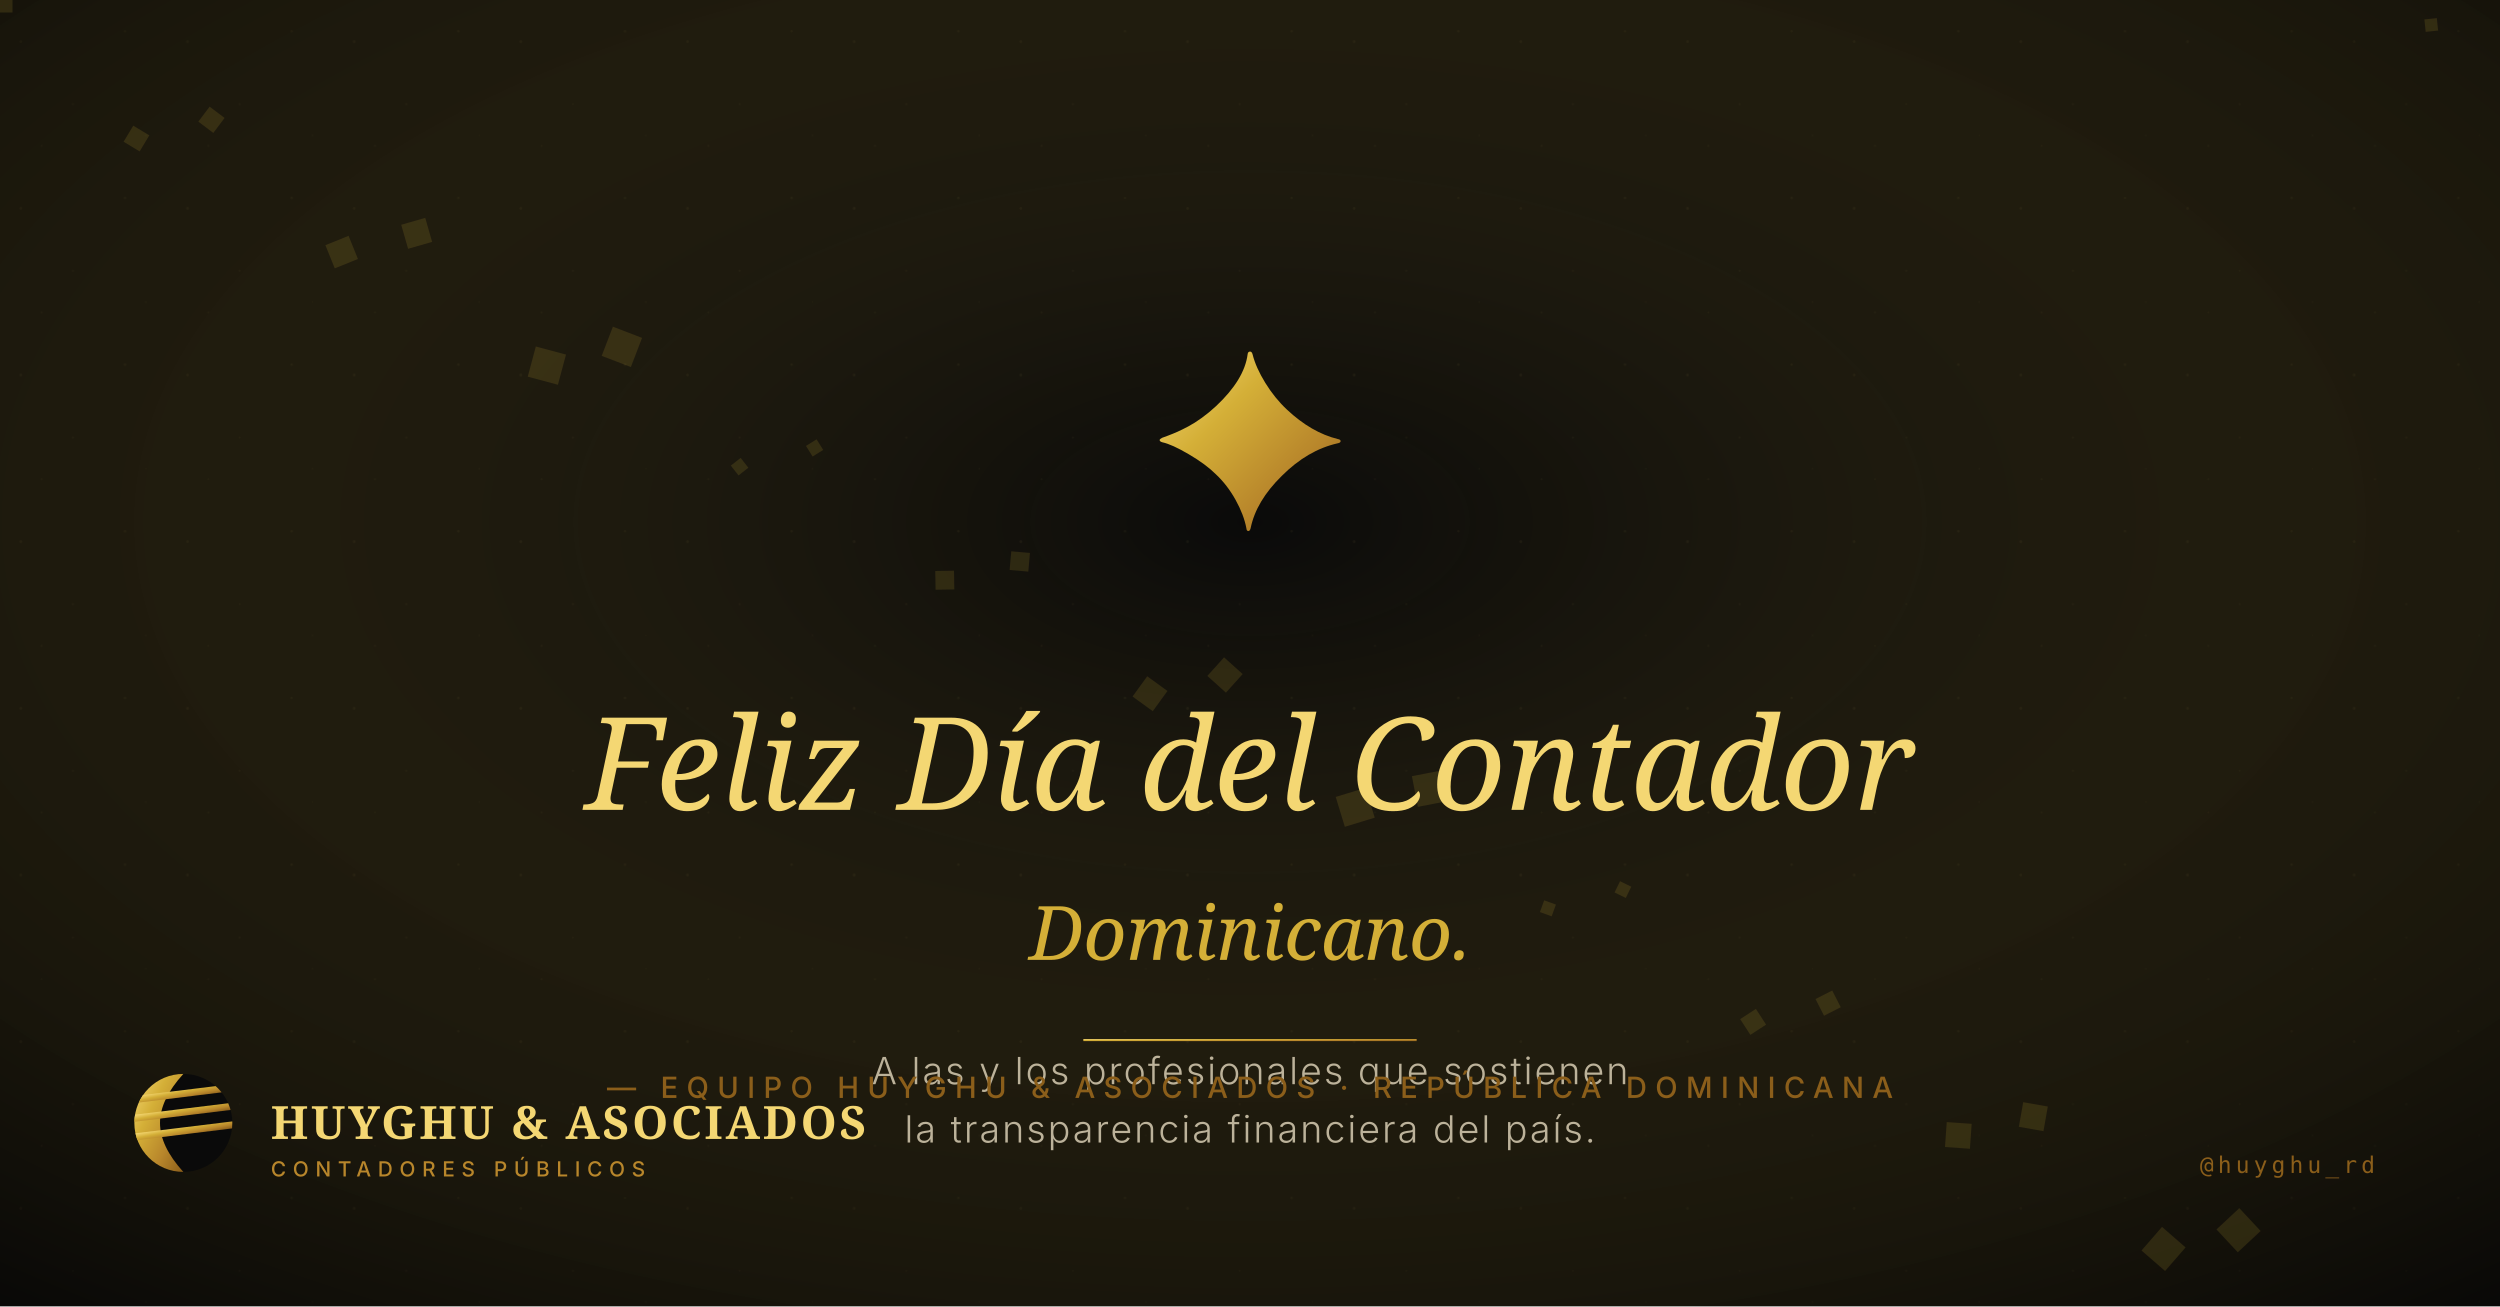
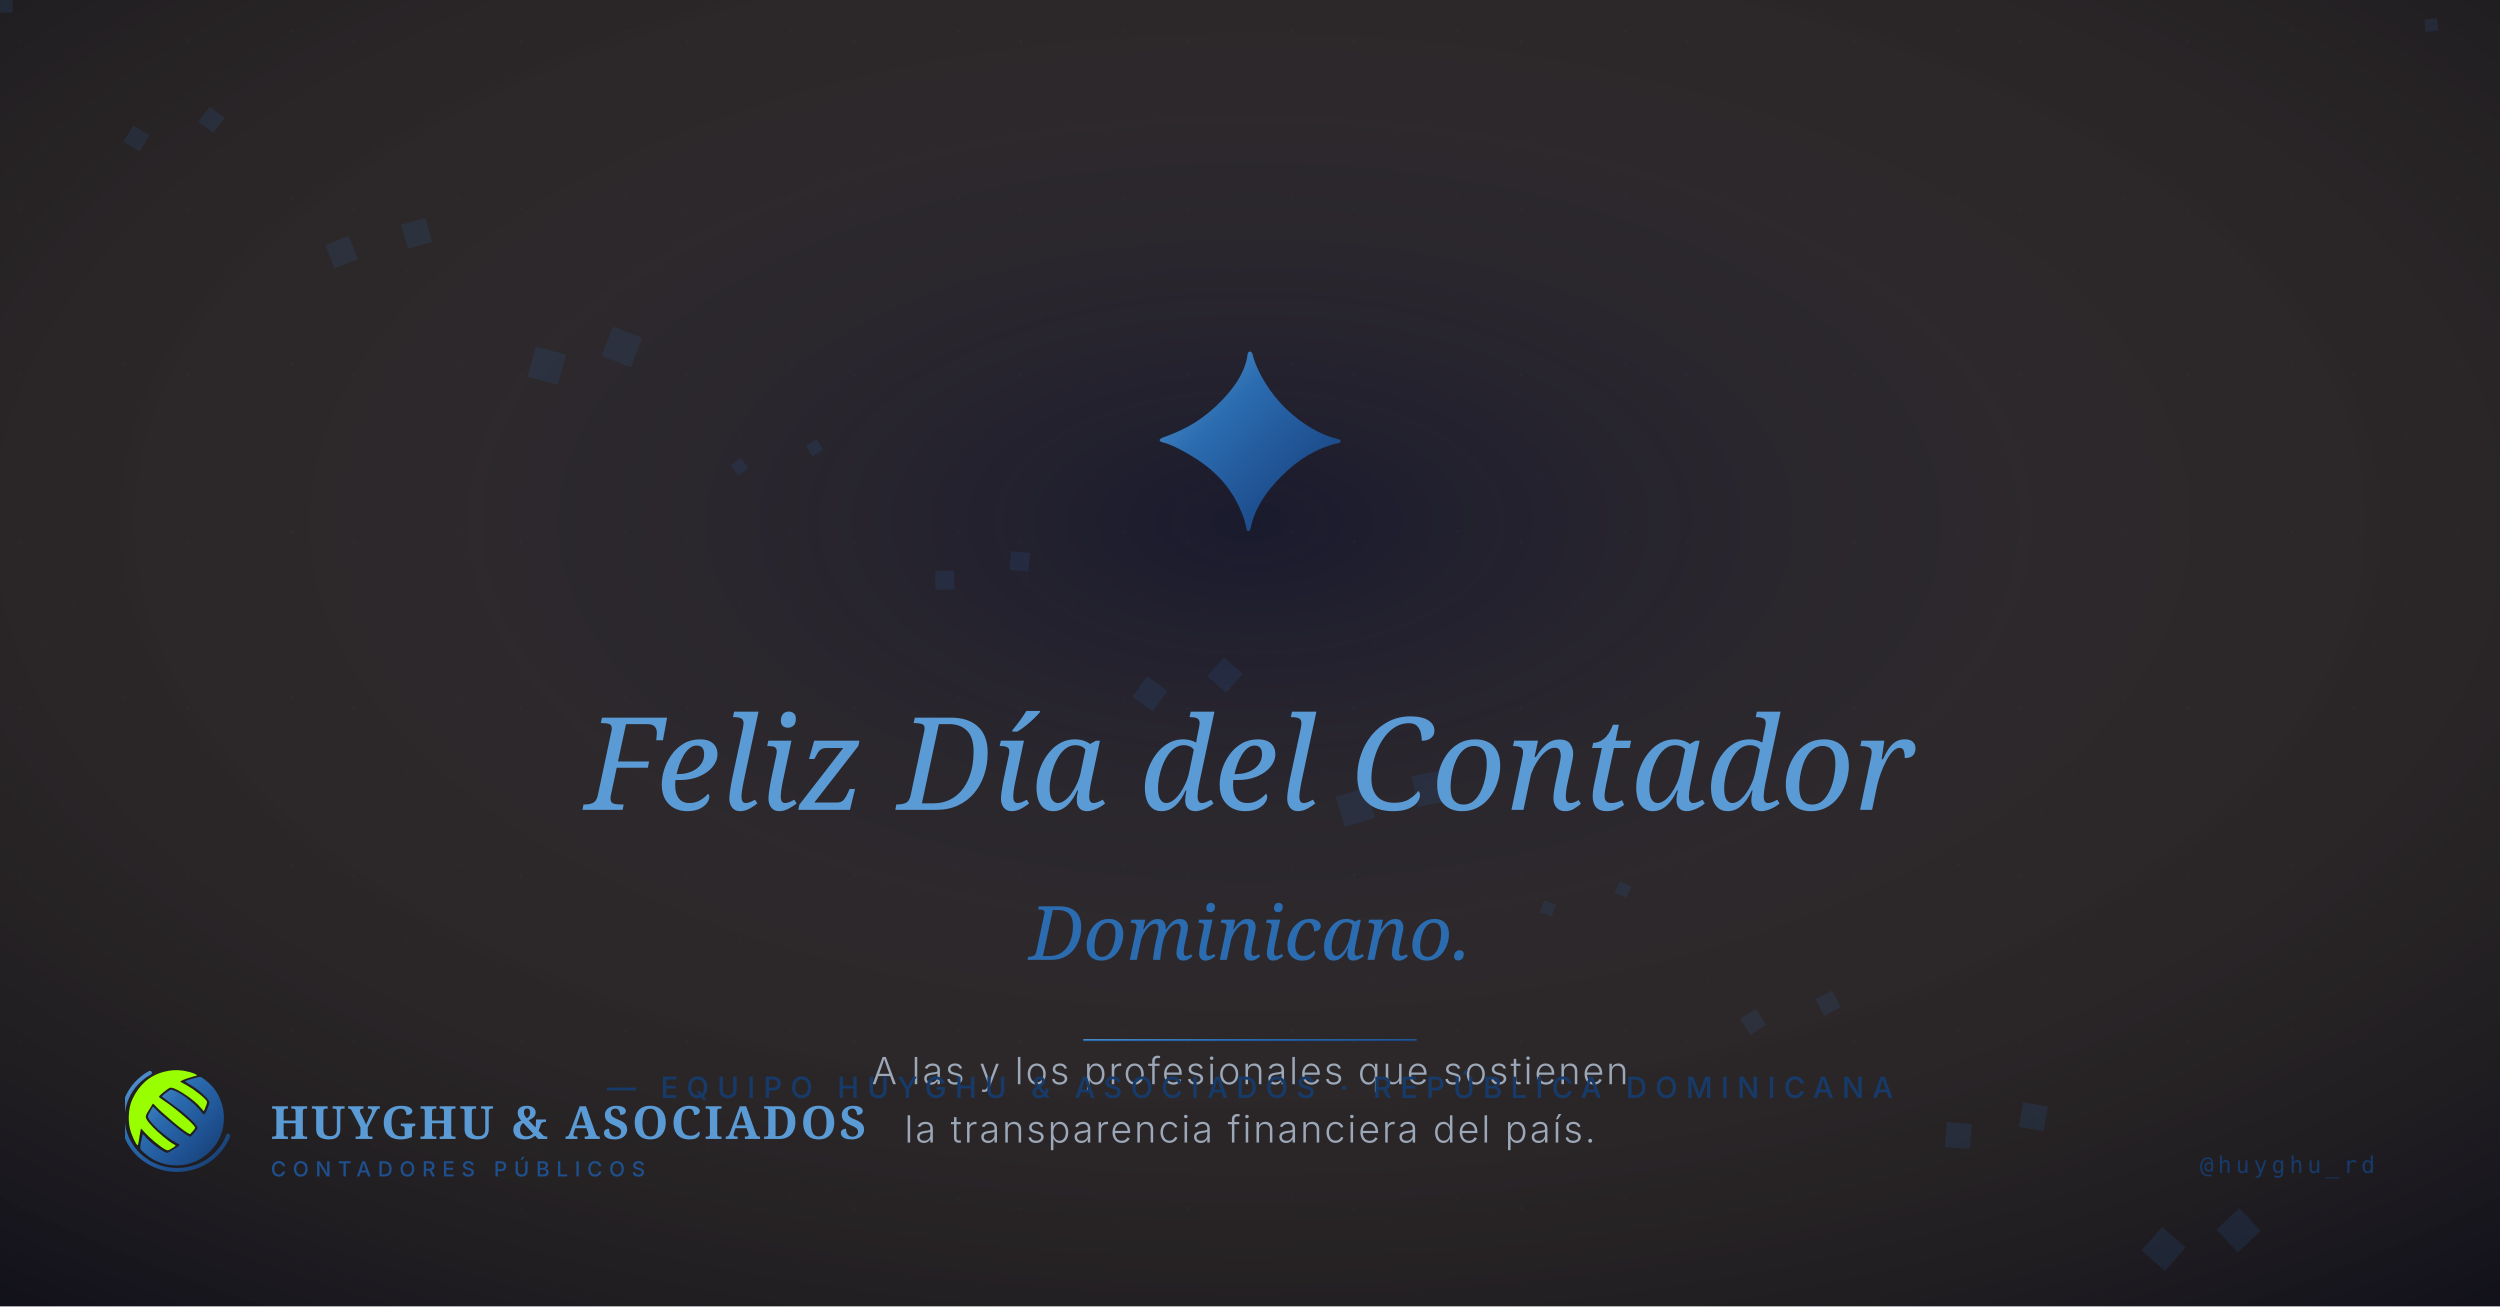
<svg xmlns="http://www.w3.org/2000/svg" viewBox="0 0 1200 627" width="1200" height="627" preserveAspectRatio="xMidYMid meet">
  <defs>
    <linearGradient id="g" x1="0" y1="0" x2="1" y2="1">
-       <stop offset="0" stop-color="#F4D773" />
-       <stop offset=".35" stop-color="#D4AF37" />
-       <stop offset=".7" stop-color="#B8862B" />
-       <stop offset="1" stop-color="#8B5E1A" />
+       <stop offset="0" stop-color="#5B9BD5" />
+       <stop offset=".35" stop-color="#2B6CB0" />
+       <stop offset=".7" stop-color="#1E5090" />
+       <stop offset="1" stop-color="#163B6B" />
    </linearGradient>
    <linearGradient id="g2" x1="0" y1="0" x2="0" y2="1">
      <stop offset="0" stop-color="rgba(212,175,55,.18)" />
      <stop offset="1" stop-color="rgba(212,175,55,0)" />
    </linearGradient>
    <radialGradient id="vignette" cx="0.5" cy="0.4" r="0.8">
      <stop offset="0" stop-color="rgba(212,175,55,0)" />
      <stop offset="1" stop-color="rgba(0,0,0,.45)" />
    </radialGradient>
    <pattern id="grain" x="0" y="0" width="80" height="80" patternUnits="userSpaceOnUse">
-       <circle cx="10" cy="20" r=".7" fill="#F4D773" opacity=".06" />
-       <circle cx="35" cy="50" r=".5" fill="#F4D773" opacity=".05" />
-       <circle cx="60" cy="15" r=".6" fill="#F4D773" opacity=".06" />
-       <circle cx="70" cy="65" r=".4" fill="#F4D773" opacity=".04" />
-       <circle cx="20" cy="70" r=".5" fill="#F4D773" opacity=".05" />
+       <circle cx="10" cy="20" r=".7" fill="#5B9BD5" opacity=".06" />
+       <circle cx="35" cy="50" r=".5" fill="#5B9BD5" opacity=".05" />
+       <circle cx="60" cy="15" r=".6" fill="#5B9BD5" opacity=".06" />
+       <circle cx="70" cy="65" r=".4" fill="#5B9BD5" opacity=".04" />
+       <circle cx="20" cy="70" r=".5" fill="#5B9BD5" opacity=".05" />
    </pattern>
    <clipPath id="sphereClip">
-       <circle cx="50" cy="50" r="42" />
+       <circle cx="50" cy="49" r="38" />
    </clipPath>
    <symbol id="sphere" viewBox="0 0 100 100">
-       <circle cx="50" cy="50" r="42" fill="#0A0A0A" />
-       <g clip-path="url(#sphereClip)">
-         <path d="M50 8A42 42 0 0 0 8 50 42 42 0 0 0 50 92Q30 70 30 50Q30 30 50 8Z" fill="url(#g)" />
-         <g transform="skewY(-7)">
-           <rect x="8" y="28" width="84" height="6" fill="url(#g)" />
-           <rect x="8" y="44" width="84" height="6" fill="url(#g)" />
-           <rect x="8" y="60" width="84" height="6" fill="url(#g)" />
-         </g>
+       <g transform="translate(-51.675 4.276) scale(0.4851)">
+         <path d="M251.345 50.640 C253.822 53.458 255.769 56.325 255.673 58.179 C255.453 62.410 249.136 76.693 247.008 79.442 C246.148 79.575 245.165 79.037 244.059 77.820 C241.517 75.279 237.597 69.750 230.472 62.838 C221.170 53.814 204.110 40.495 191.200 36.283 C187.896 35.204 187.478 35.115 184.892 36.834 C181.568 39.044 173.416 45.078 171.540 47.576 L205.705 73.017 C211.892 78.204 232.880 95.329 235.051 103.399 C233.395 106.441 224.599 116.746 222.268 118.671 C213.944 117.692 180.143 87.258 171.311 80.142 C168.649 77.997 165.812 75.046 163.528 72.702 C162.012 71.148 157.916 66.462 155.452 65.792 C147.227 82.271 144.833 81.277 149.304 88.165 C156.833 99.764 172.085 112.243 183.093 120.388 C186.325 122.780 189.862 125.251 193.039 126.948 C195.108 128.054 196.031 128.843 198.236 130.018 C200.172 131.050 201.848 131.741 203.200 133.214 C201.710 135.827 188.789 143.109 186.083 144.596 C181.214 147.272 181.794 148.348 176.395 145.472 C165.723 139.785 152.808 129.681 144.774 121.273 C141.965 118.334 140.502 115.871 137.900 113.974 L134.232 130.500 C133.500 134.733 133.073 138.721 134.093 140.832 C135.250 143.228 145.444 151.732 148.396 153.825 C158.763 161.180 172.261 167.279 187.965 168.846 C222.931 172.337 248.100 156.454 263.865 136.746 C282.999 112.828 286.099 79.914 274.694 52.270 C267.560 34.977 257.387 24.998 243.958 15.098 C239.806 12.036 238.274 12.801 232.690 14.226 C227.686 15.504 215.829 18.821 212.423 20.933 C213.314 21.896 228.857 30.521 237.310 37.373 C241.291 40.598 248.216 47.081 251.345 50.640" fill="url(#g)" />
+         <path d="M134.727 104.159 C135.478 104.595 140.356 110.028 141.472 111.255 C149.894 120.515 167.974 136.296 178.853 141.792 C182.826 143.798 184.690 141.991 188.291 139.856 C190.694 138.431 194.506 136.723 196.025 133.848 L192.819 132.091 C183.785 127.506 163.458 109.601 156.894 102.798 C154.187 99.991 151.006 96.540 148.452 93.462 C138.203 81.114 144.690 80.287 155.617 60.260 C157.598 60.980 158.287 62.130 159.774 63.768 C168.926 73.852 214.420 113.490 221.635 113.948 C223.963 111.812 229.753 105.476 230.677 102.765 C227.398 95.448 206.525 78.781 199.850 73.186 C194.554 68.748 189.064 64.908 183.698 60.770 C180.683 58.445 167.682 50.049 166.321 48.210 C167.976 44.622 181.039 34.708 185.039 32.480 C192.643 28.245 223.149 51.107 228.662 55.805 C233.870 60.245 237.309 63.600 241.612 68.833 C245.038 72.998 244.604 72.615 246.050 73.256 C247.440 69.256 249.378 65.758 250.836 60.898 C251.844 57.539 251.337 56.029 250.239 54.693 C243.468 46.453 234.910 40.927 226.416 34.491 C215.552 27.513 214.921 27.453 204.151 21.567 C205.465 17.913 231.031 11.264 233.945 10.448 C231.373 6.165 213.209 2.457 207.740 1.716 C196.301 0.168 186.004 1.259 176.140 3.755 C148.825 10.667 131.518 27.636 119.889 51.735 C111.770 68.560 111.178 94.019 117.106 110.846 C119.173 116.712 125.110 131.777 129.018 133.970 C129.499 133.181 130.232 129.482 130.506 128.367 C130.897 126.103 131.307 123.775 131.594 121.703 C132.463 115.416 133.548 110.244 134.727 104.159" fill="#99FF00" />
+         <path d="M 150.6,5.7 A 96,92 0 1,0 288.8,116.9" fill="none" stroke="url(#g)" stroke-width="7.01" stroke-linecap="round" />
      </g>
    </symbol>
    <symbol id="crown" viewBox="0 0 120 100">
-       <path d="M 22 32 Q 60 6 98 32" fill="none" stroke="url(#g)" stroke-width="6" stroke-linecap="round" />
-       <path d="M 28 36 Q 60 14 92 36" fill="none" stroke="url(#g)" stroke-width="3" stroke-linecap="round" opacity=".7" />
-       <path d="M 18 50 Q 60 38 102 50" fill="none" stroke="#FFFFFF" stroke-width="5" stroke-linecap="round" />
-       <text x="60" y="92" text-anchor="middle" font-family="Cinzel,Georgia,serif" font-weight="700" font-size="76" fill="#FFFFFF">G</text>
+       <g transform="translate(-41.675 5.276) scale(0.4851)">
+         <path d="M251.345 50.640 C253.822 53.458 255.769 56.325 255.673 58.179 C255.453 62.410 249.136 76.693 247.008 79.442 C246.148 79.575 245.165 79.037 244.059 77.820 C241.517 75.279 237.597 69.750 230.472 62.838 C221.170 53.814 204.110 40.495 191.200 36.283 C187.896 35.204 187.478 35.115 184.892 36.834 C181.568 39.044 173.416 45.078 171.540 47.576 L205.705 73.017 C211.892 78.204 232.880 95.329 235.051 103.399 C233.395 106.441 224.599 116.746 222.268 118.671 C213.944 117.692 180.143 87.258 171.311 80.142 C168.649 77.997 165.812 75.046 163.528 72.702 C162.012 71.148 157.916 66.462 155.452 65.792 C147.227 82.271 144.833 81.277 149.304 88.165 C156.833 99.764 172.085 112.243 183.093 120.388 C186.325 122.780 189.862 125.251 193.039 126.948 C195.108 128.054 196.031 128.843 198.236 130.018 C200.172 131.050 201.848 131.741 203.200 133.214 C201.710 135.827 188.789 143.109 186.083 144.596 C181.214 147.272 181.794 148.348 176.395 145.472 C165.723 139.785 152.808 129.681 144.774 121.273 C141.965 118.334 140.502 115.871 137.900 113.974 L134.232 130.500 C133.500 134.733 133.073 138.721 134.093 140.832 C135.250 143.228 145.444 151.732 148.396 153.825 C158.763 161.180 172.261 167.279 187.965 168.846 C222.931 172.337 248.100 156.454 263.865 136.746 C282.999 112.828 286.099 79.914 274.694 52.270 C267.560 34.977 257.387 24.998 243.958 15.098 C239.806 12.036 238.274 12.801 232.690 14.226 C227.686 15.504 215.829 18.821 212.423 20.933 C213.314 21.896 228.857 30.521 237.310 37.373 C241.291 40.598 248.216 47.081 251.345 50.640" fill="url(#g)" />
+         <path d="M134.727 104.159 C135.478 104.595 140.356 110.028 141.472 111.255 C149.894 120.515 167.974 136.296 178.853 141.792 C182.826 143.798 184.690 141.991 188.291 139.856 C190.694 138.431 194.506 136.723 196.025 133.848 L192.819 132.091 C183.785 127.506 163.458 109.601 156.894 102.798 C154.187 99.991 151.006 96.540 148.452 93.462 C138.203 81.114 144.690 80.287 155.617 60.260 C157.598 60.980 158.287 62.130 159.774 63.768 C168.926 73.852 214.420 113.490 221.635 113.948 C223.963 111.812 229.753 105.476 230.677 102.765 C227.398 95.448 206.525 78.781 199.850 73.186 C194.554 68.748 189.064 64.908 183.698 60.770 C180.683 58.445 167.682 50.049 166.321 48.210 C167.976 44.622 181.039 34.708 185.039 32.480 C192.643 28.245 223.149 51.107 228.662 55.805 C233.870 60.245 237.309 63.600 241.612 68.833 C245.038 72.998 244.604 72.615 246.050 73.256 C247.440 69.256 249.378 65.758 250.836 60.898 C251.844 57.539 251.337 56.029 250.239 54.693 C243.468 46.453 234.910 40.927 226.416 34.491 C215.552 27.513 214.921 27.453 204.151 21.567 C205.465 17.913 231.031 11.264 233.945 10.448 C231.373 6.165 213.209 2.457 207.740 1.716 C196.301 0.168 186.004 1.259 176.140 3.755 C148.825 10.667 131.518 27.636 119.889 51.735 C111.770 68.560 111.178 94.019 117.106 110.846 C119.173 116.712 125.110 131.777 129.018 133.970 C129.499 133.181 130.232 129.482 130.506 128.367 C130.897 126.103 131.307 123.775 131.594 121.703 C132.463 115.416 133.548 110.244 134.727 104.159" fill="#99FF00" />
+         <path d="M 150.6,5.7 A 96,92 0 1,0 288.8,116.9" fill="none" stroke="url(#g)" stroke-width="7.01" stroke-linecap="round" />
+       </g>
    </symbol>
  </defs>
-   <rect id="bg" width="1200" height="627" fill="#0A0A0A" />
+   <rect id="bg" width="1200" height="627" fill="#1A1A2E" />
  <rect width="1200" height="627" fill="url(#grain)" opacity=".7" />
  <rect width="1200" height="627" fill="url(#vignette)" />
  <g id="confetti" opacity=".8">
-     <rect x="0" y="0" width="6" height="6" fill="#D4AF37" opacity=".18" transform="rotate(0 3 3)" />
-     <rect x="97" y="53" width="9" height="9" fill="#D4AF37" opacity=".18" transform="rotate(37 101.5 57.5)" />
-     <rect x="194" y="106" width="12" height="12" fill="#D4AF37" opacity=".18" transform="rotate(74 200 112)" />
-     <rect x="291" y="159" width="15" height="15" fill="#D4AF37" opacity=".18" transform="rotate(111 298.5 166.5)" />
-     <rect x="388" y="212" width="6" height="6" fill="#D4AF37" opacity=".18" transform="rotate(148 391 215)" />
-     <rect x="485" y="265" width="9" height="9" fill="#D4AF37" opacity=".18" transform="rotate(185 489.5 269.5)" />
-     <rect x="582" y="318" width="12" height="12" fill="#D4AF37" opacity=".18" transform="rotate(222 588 324)" />
-     <rect x="679" y="371" width="15" height="15" fill="#D4AF37" opacity=".18" transform="rotate(259 686.5 378.5)" />
-     <rect x="776" y="424" width="6" height="6" fill="#D4AF37" opacity=".18" transform="rotate(296 779 427)" />
-     <rect x="873" y="477" width="9" height="9" fill="#D4AF37" opacity=".18" transform="rotate(333 877.5 481.5)" />
-     <rect x="970" y="530" width="12" height="12" fill="#D4AF37" opacity=".18" transform="rotate(370 976 536)" />
-     <rect x="1067" y="583" width="15" height="15" fill="#D4AF37" opacity=".18" transform="rotate(407 1074.5 590.5)" />
-     <rect x="1164" y="9" width="6" height="6" fill="#D4AF37" opacity=".18" transform="rotate(444 1167 12)" />
-     <rect x="61" y="62" width="9" height="9" fill="#D4AF37" opacity=".18" transform="rotate(481 65.5 66.5)" />
-     <rect x="158" y="115" width="12" height="12" fill="#D4AF37" opacity=".18" transform="rotate(518 164 121)" />
-     <rect x="255" y="168" width="15" height="15" fill="#D4AF37" opacity=".18" transform="rotate(555 262.5 175.5)" />
-     <rect x="352" y="221" width="6" height="6" fill="#D4AF37" opacity=".18" transform="rotate(592 355 224)" />
-     <rect x="449" y="274" width="9" height="9" fill="#D4AF37" opacity=".18" transform="rotate(629 453.5 278.5)" />
-     <rect x="546" y="327" width="12" height="12" fill="#D4AF37" opacity=".18" transform="rotate(666 552 333)" />
-     <rect x="643" y="380" width="15" height="15" fill="#D4AF37" opacity=".18" transform="rotate(703 650.5 387.5)" />
-     <rect x="740" y="433" width="6" height="6" fill="#D4AF37" opacity=".18" transform="rotate(740 743 436)" />
-     <rect x="837" y="486" width="9" height="9" fill="#D4AF37" opacity=".18" transform="rotate(777 841.5 490.5)" />
-     <rect x="934" y="539" width="12" height="12" fill="#D4AF37" opacity=".18" transform="rotate(814 940 545)" />
-     <rect x="1031" y="592" width="15" height="15" fill="#D4AF37" opacity=".18" transform="rotate(851 1038.5 599.5)" />
+     <rect x="0" y="0" width="6" height="6" fill="#2B6CB0" opacity=".18" transform="rotate(0 3 3)" />
+     <rect x="97" y="53" width="9" height="9" fill="#2B6CB0" opacity=".18" transform="rotate(37 101.5 57.5)" />
+     <rect x="194" y="106" width="12" height="12" fill="#2B6CB0" opacity=".18" transform="rotate(74 200 112)" />
+     <rect x="291" y="159" width="15" height="15" fill="#2B6CB0" opacity=".18" transform="rotate(111 298.5 166.5)" />
+     <rect x="388" y="212" width="6" height="6" fill="#2B6CB0" opacity=".18" transform="rotate(148 391 215)" />
+     <rect x="485" y="265" width="9" height="9" fill="#2B6CB0" opacity=".18" transform="rotate(185 489.5 269.5)" />
+     <rect x="582" y="318" width="12" height="12" fill="#2B6CB0" opacity=".18" transform="rotate(222 588 324)" />
+     <rect x="679" y="371" width="15" height="15" fill="#2B6CB0" opacity=".18" transform="rotate(259 686.5 378.5)" />
+     <rect x="776" y="424" width="6" height="6" fill="#2B6CB0" opacity=".18" transform="rotate(296 779 427)" />
+     <rect x="873" y="477" width="9" height="9" fill="#2B6CB0" opacity=".18" transform="rotate(333 877.5 481.5)" />
+     <rect x="970" y="530" width="12" height="12" fill="#2B6CB0" opacity=".18" transform="rotate(370 976 536)" />
+     <rect x="1067" y="583" width="15" height="15" fill="#2B6CB0" opacity=".18" transform="rotate(407 1074.5 590.5)" />
+     <rect x="1164" y="9" width="6" height="6" fill="#2B6CB0" opacity=".18" transform="rotate(444 1167 12)" />
+     <rect x="61" y="62" width="9" height="9" fill="#2B6CB0" opacity=".18" transform="rotate(481 65.5 66.5)" />
+     <rect x="158" y="115" width="12" height="12" fill="#2B6CB0" opacity=".18" transform="rotate(518 164 121)" />
+     <rect x="255" y="168" width="15" height="15" fill="#2B6CB0" opacity=".18" transform="rotate(555 262.5 175.5)" />
+     <rect x="352" y="221" width="6" height="6" fill="#2B6CB0" opacity=".18" transform="rotate(592 355 224)" />
+     <rect x="449" y="274" width="9" height="9" fill="#2B6CB0" opacity=".18" transform="rotate(629 453.5 278.5)" />
+     <rect x="546" y="327" width="12" height="12" fill="#2B6CB0" opacity=".18" transform="rotate(666 552 333)" />
+     <rect x="643" y="380" width="15" height="15" fill="#2B6CB0" opacity=".18" transform="rotate(703 650.5 387.5)" />
+     <rect x="740" y="433" width="6" height="6" fill="#2B6CB0" opacity=".18" transform="rotate(740 743 436)" />
+     <rect x="837" y="486" width="9" height="9" fill="#2B6CB0" opacity=".18" transform="rotate(777 841.5 490.5)" />
+     <rect x="934" y="539" width="12" height="12" fill="#2B6CB0" opacity=".18" transform="rotate(814 940 545)" />
+     <rect x="1031" y="592" width="15" height="15" fill="#2B6CB0" opacity=".18" transform="rotate(851 1038.5 599.5)" />
  </g>
  <g id="symbol" transform="translate(600,219.45)">
    <text text-anchor="middle" font-family="Cinzel,Georgia,serif" font-weight="700" font-size="120" fill="url(#g)" dominant-baseline="middle">✦</text>
  </g>
  <g id="headline" transform="translate(600,388.74)">
-     <text text-anchor="middle" font-family="Cormorant Garamond,Georgia,serif" font-style="italic" font-weight="500" font-size="62" fill="#F4D773">Feliz Día del Contador</text>
-     <text y="72" text-anchor="middle" font-family="Cormorant Garamond,Georgia,serif" font-style="italic" font-weight="500" font-size="36" fill="#D4AF37">Dominicano.</text>
+     <text text-anchor="middle" font-family="Cormorant Garamond,Georgia,serif" font-style="italic" font-weight="500" font-size="62" fill="#5B9BD5">Feliz Día del Contador</text>
+     <text y="72" text-anchor="middle" font-family="Cormorant Garamond,Georgia,serif" font-style="italic" font-weight="500" font-size="36" fill="#2B6CB0">Dominicano.</text>
    <rect x="-80" y="110" width="160" height="1" fill="url(#g)" />
  </g>
  <g id="message" transform="translate(600,520.41)">
-     <text text-anchor="middle" font-family="Inter,Arial,sans-serif" font-weight="300" font-size="18" fill="#bcb29a" letter-spacing="1">A las y los profesionales que sostienen</text>
-     <text y="28" text-anchor="middle" font-family="Inter,Arial,sans-serif" font-weight="300" font-size="18" fill="#bcb29a" letter-spacing="1">la transparencia financiera del país.</text>
+     <text text-anchor="middle" font-family="Inter,Arial,sans-serif" font-weight="300" font-size="18" fill="#9CA8B8" letter-spacing="1">A las y los profesionales que sostienen</text>
+     <text y="28" text-anchor="middle" font-family="Inter,Arial,sans-serif" font-weight="300" font-size="18" fill="#9CA8B8" letter-spacing="1">la transparencia financiera del país.</text>
  </g>
  <g id="signature" transform="translate(600,527)">
-     <text text-anchor="middle" font-family="Inter,Arial,sans-serif" font-weight="500" font-size="14" fill="#8B5E1A" letter-spacing="4">— EQUIPO HUYGHU &amp; ASOCIADOS · REPÚBLICA DOMINICANA</text>
+     <text text-anchor="middle" font-family="Inter,Arial,sans-serif" font-weight="500" font-size="14" fill="#163B6B" letter-spacing="4">— EQUIPO HUYGHU &amp; ASOCIADOS · REPÚBLICA DOMINICANA</text>
  </g>
  <g id="logo">
    <use href="#sphere" x="60" y="511" width="56" height="56" />
-     <text x="130" y="546.7" font-family="Cinzel,Georgia,serif" font-weight="600" font-size="22" fill="#F4D773" letter-spacing="1.32">HUYGHU &amp; ASOCIADOS</text>
-     <text x="130" y="564.7" font-family="Inter,Arial,sans-serif" font-weight="500" font-size="10" fill="#B8862B" letter-spacing="3.2">CONTADORES PÚBLICOS</text>
-     <text x="1140" y="563" text-anchor="end" font-family="JetBrains Mono,monospace" font-size="11" fill="#8B5E1A" letter-spacing="1.98">@huyghu_rd</text>
+     <text x="130" y="546.7" font-family="Cinzel,Georgia,serif" font-weight="600" font-size="22" fill="#5B9BD5" letter-spacing="1.32">HUYGHU &amp; ASOCIADOS</text>
+     <text x="130" y="564.7" font-family="Inter,Arial,sans-serif" font-weight="500" font-size="10" fill="#1E5090" letter-spacing="3.2">CONTADORES PÚBLICOS</text>
+     <text x="1140" y="563" text-anchor="end" font-family="JetBrains Mono,monospace" font-size="11" fill="#163B6B" letter-spacing="1.98">@huyghu_rd</text>
  </g>
</svg>
